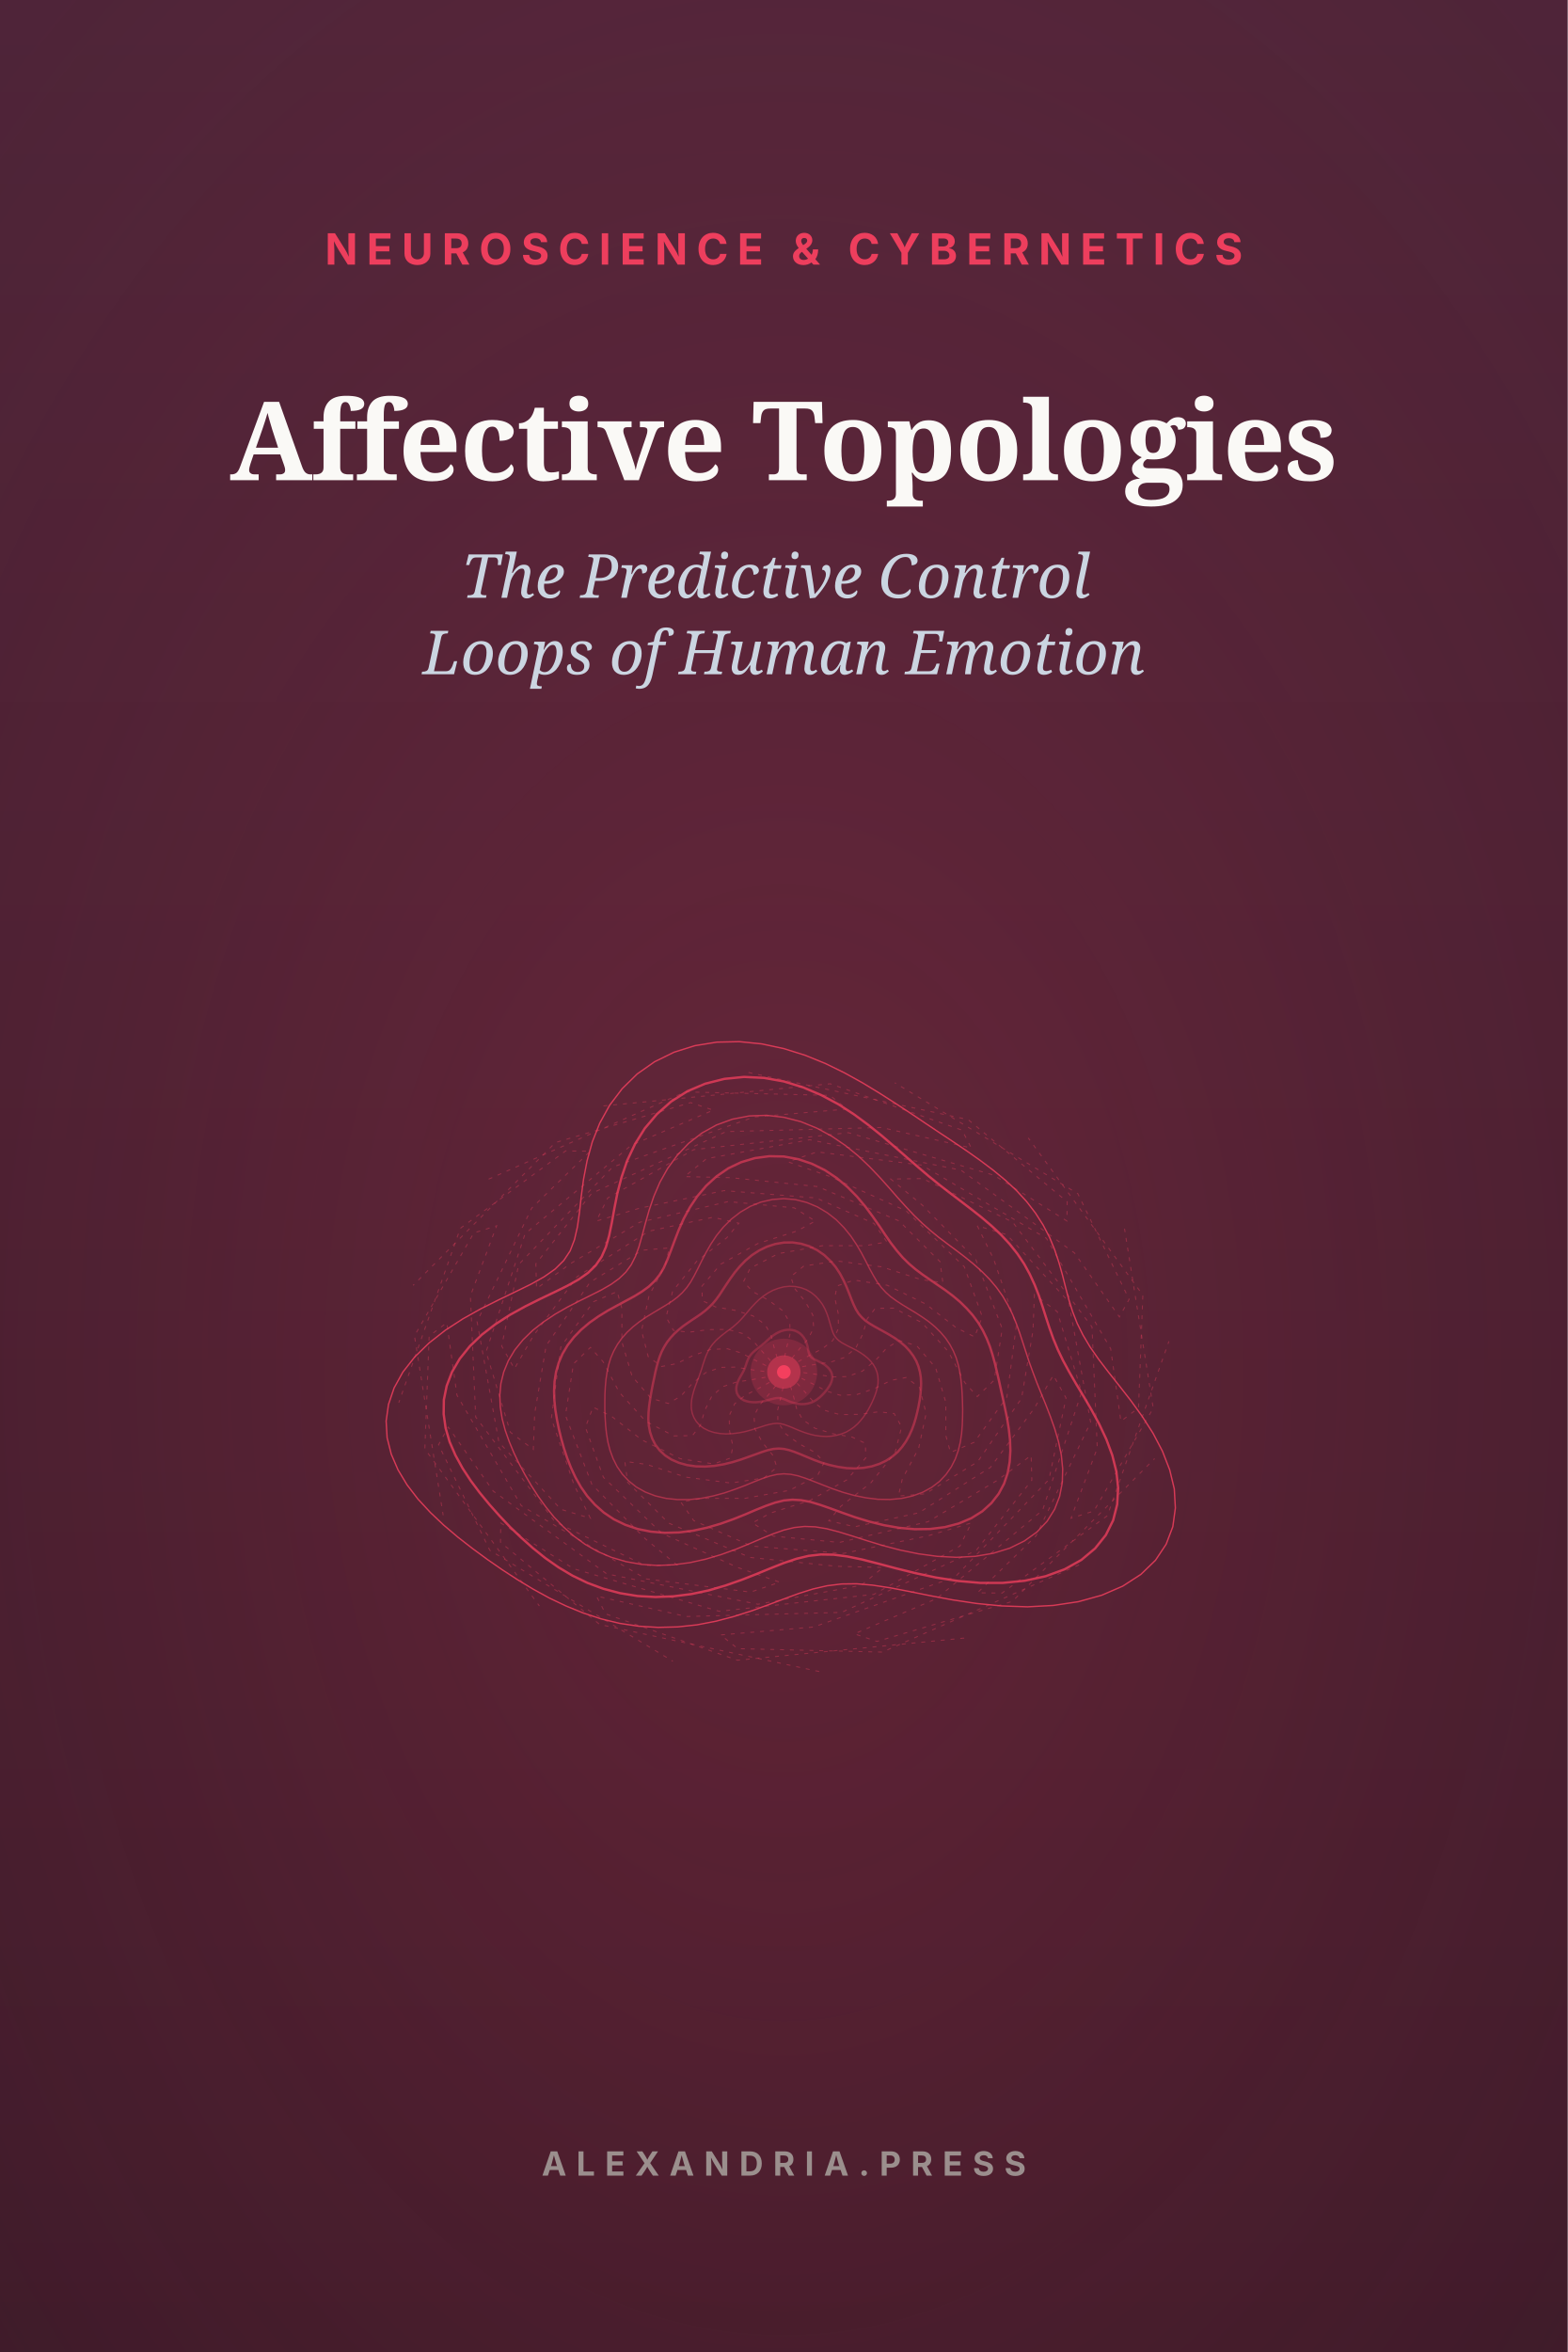
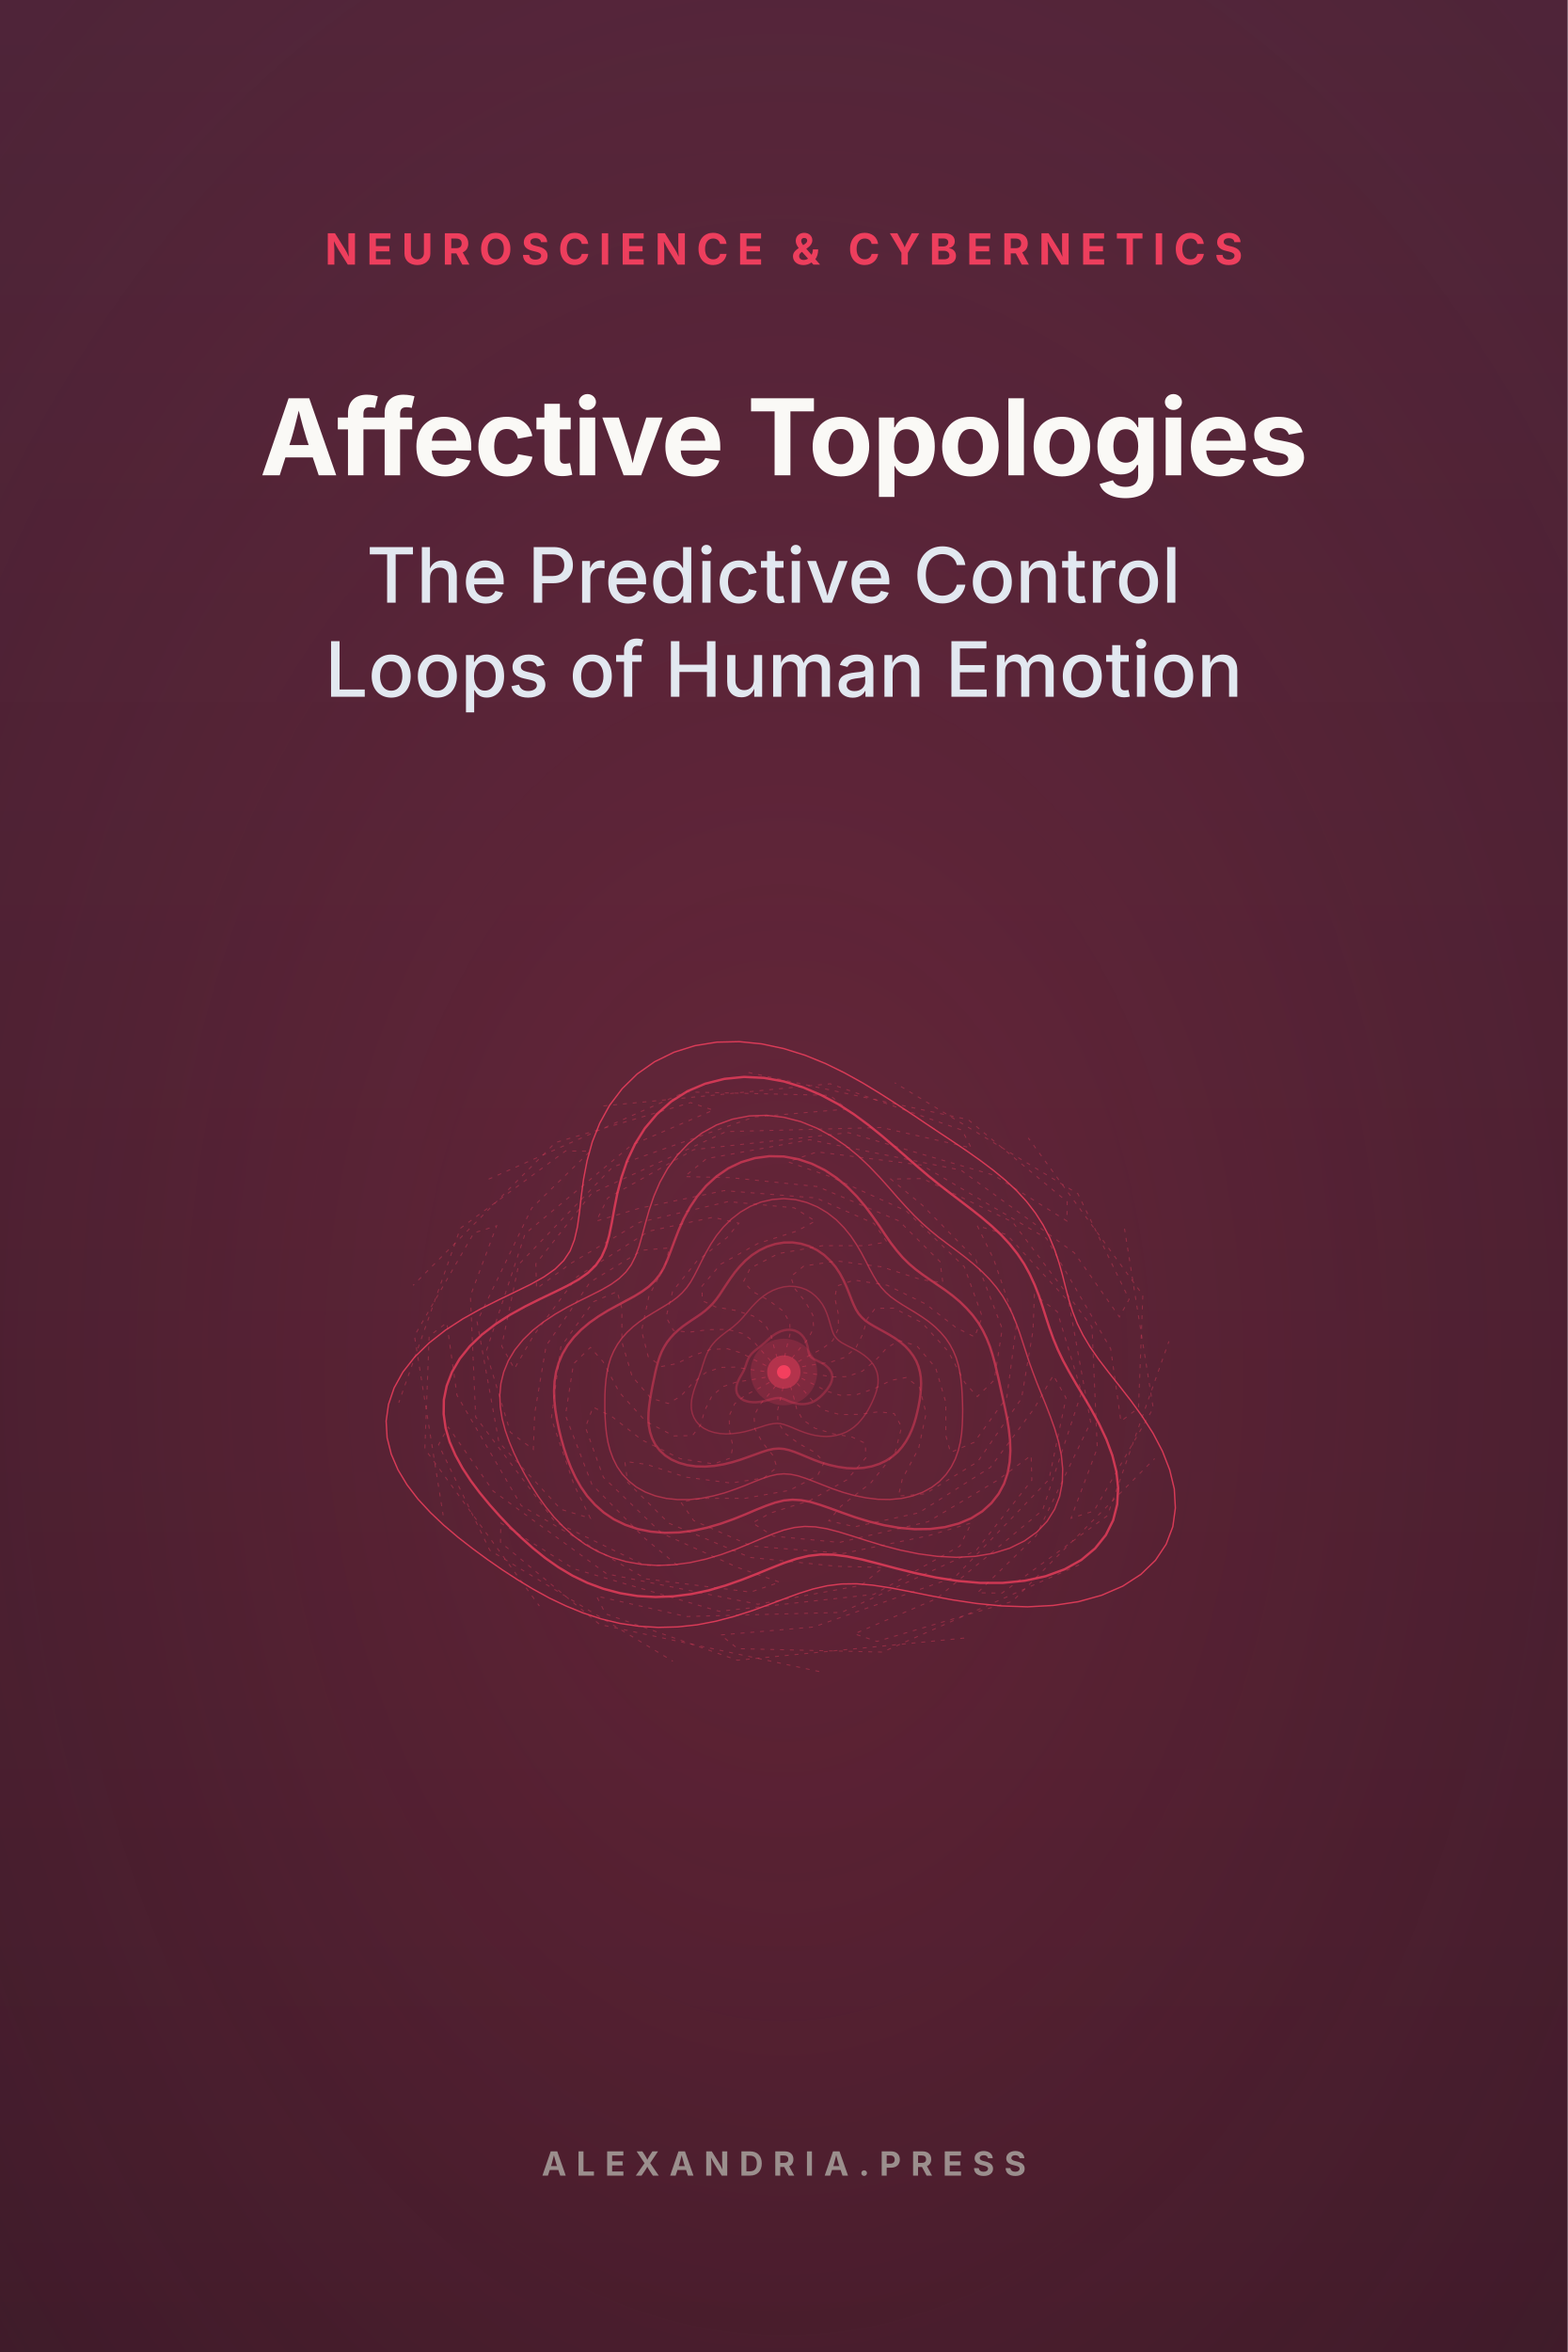
<svg xmlns="http://www.w3.org/2000/svg" viewBox="0 0 1600 2400" width="100%" height="100%">
  <defs>
    <linearGradient id="bg-affective-topologies" x1="0%" y1="0%" x2="0%" y2="100%">
      <stop offset="0%" stop-color="#402235" />
      <stop offset="60%" stop-color="#331b2a" />
      <stop offset="100%" stop-color="#2b1724" />
    </linearGradient>
    <radialGradient id="halo-affective-topologies" cx="50%" cy="58%" r="75%">
      <stop offset="0%" stop-color="#f43f5e" stop-opacity="0.26" />
      <stop offset="55%" stop-color="#f43f5e" stop-opacity="0.15" />
      <stop offset="100%" stop-color="#f43f5e" stop-opacity="0.08" />
    </radialGradient>
  </defs>
  <rect width="1600" height="2400" fill="url(#bg-affective-topologies)" />
  <rect width="1600" height="2400" fill="url(#halo-affective-topologies)" />
  <g text-anchor="middle" font-family="'Inter', -apple-system, sans-serif">
    <text x="800" y="270" font-size="44" font-weight="700" letter-spacing="9" fill="#f43f5e" opacity="0.95">NEUROSCIENCE &amp; CYBERNETICS</text>
  </g>
  <g text-anchor="middle">
-     <text x="800" y="490" font-family="'Literata', Georgia, serif" font-size="112" font-weight="700" letter-spacing="-0.01em" fill="#faf9f6">
+     <text x="800" y="485" font-family="'Inter', -apple-system, BlinkMacSystemFont, 'Segoe UI', sans-serif" font-size="108" font-weight="700" letter-spacing="-0.01em" fill="#faf9f6">
      Affective Topologies
    </text>
-     <text x="800" y="610" font-family="'Literata', Georgia, serif" font-size="62" font-weight="400" font-style="italic" fill="#cbd5e1">
+     <text x="800" y="615" font-family="'Inter', -apple-system, BlinkMacSystemFont, 'Segoe UI', sans-serif" font-size="78" font-weight="500" fill="#e2e8f0">
      <tspan x="800" dy="0">The Predictive Control</tspan>
-       <tspan x="800" dy="78">Loops of Human Emotion</tspan>
+       <tspan x="800" dy="96">Loops of Human Emotion</tspan>
    </text>
  </g>
  <g class="emblem-manifold">
    <polyline points="820.0,1400.6 834.8,1402.6 849.6,1405.0 864.7,1404.7 880.0,1399.2 893.7,1388.0 905.3,1375.2 918.0,1367.9 935.7,1373.3 954.9,1395.6 965.3,1430.9 965.3,1464.8 970.1,1482.1 994.3,1471.7 1027.6,1425.7 1037.3,1352.5 1014.2,1285.0 997.4,1250.7 1027.6,1259.9 1090.8,1328.3 1113.1,1451.4 1057.4,1567.2 997.6,1625.3 1022.7,1625.6 1130.2,1546.6 1193.0,1368.7" stroke="#f43f5e" stroke-width="1.0" fill="none" opacity="0.35" stroke-dasharray="4,6" />
    <polyline points="818.2,1406.5 830.9,1412.8 843.4,1419.4 857.5,1423.7 874.3,1423.1 892.5,1416.9 909.5,1408.5 924.8,1405.6 938.5,1415.8 945.2,1442.2 937.6,1477.9 920.9,1509.2 916.9,1526.6 944.3,1524.3 997.7,1491.7 1042.6,1426.9 1054.3,1357.7 1055.7,1321.0 1079.1,1338.5 1103.9,1420.6 1064.1,1541.0 955.8,1631.3 872.0,1667.2 895.1,1674.9 1033.2,1634.1 1178.4,1488.4" stroke="#f43f5e" stroke-width="1.0" fill="none" opacity="0.35" stroke-dasharray="4,6" />
    <polyline points="813.6,1411.5 822.2,1421.1 830.6,1430.9 841.5,1439.1 857.3,1443.5 877.2,1443.2 896.9,1440.6 912.6,1442.4 920.2,1456.0 913.5,1482.4 888.9,1513.0 858.2,1537.0 845.9,1551.8 872.4,1557.9 937.7,1543.7 1010.9,1497.3 1055.7,1436.9 1075.0,1403.3 1088.0,1426.5 1070.6,1509.7 974.8,1609.1 830.4,1660.2 735.5,1668.3 753.0,1682.3 900.6,1685.8 1106.2,1594.6" stroke="#f43f5e" stroke-width="1.0" fill="none" opacity="0.35" stroke-dasharray="4,6" />
    <polyline points="806.9,1414.6 810.2,1426.1 813.1,1437.6 819.1,1448.5 831.6,1457.3 850.1,1463.0 869.7,1466.4 883.2,1472.8 883.6,1487.6 864.4,1510.0 826.7,1531.0 786.5,1543.9 767.9,1554.0 789.4,1567.5 856.7,1573.9 947.1,1552.8 1018.1,1510.4 1052.4,1485.1 1053.1,1510.4 996.2,1582.2 858.9,1645.3 700.4,1649.5 608.7,1628.6 618.1,1646.8 752.7,1694.1 987.4,1671.2" stroke="#f43f5e" stroke-width="1.0" fill="none" opacity="0.35" stroke-dasharray="4,6" />
    <polyline points="799.2,1415.6 796.6,1427.2 793.7,1438.7 793.9,1450.5 801.0,1462.4 815.4,1473.1 831.8,1482.1 841.2,1492.1 834.3,1505.9 805.6,1520.8 760.4,1528.9 717.0,1528.9 694.8,1532.7 708.0,1551.6 767.1,1577.6 860.9,1585.1 947.4,1567.1 991.4,1554.0 979.7,1577.6 891.9,1626.9 734.1,1644.2 585.6,1600.8 511.1,1554.1 510.8,1573.7 612.0,1657.6 840.1,1706.5" stroke="#f43f5e" stroke-width="1.0" fill="none" opacity="0.35" stroke-dasharray="4,6" />
    <polyline points="791.6,1414.2 783.6,1424.1 775.2,1433.8 769.6,1444.8 770.4,1458.0 778.3,1472.1 789.1,1485.4 792.9,1497.3 779.7,1508.1 745.9,1513.3 700.1,1507.3 660.0,1494.3 637.7,1491.2 640.6,1512.6 682.5,1554.2 765.5,1589.2 854.2,1598.3 901.3,1599.4 878.9,1617.7 773.6,1637.0 619.3,1606.0 503.4,1521.5 457.5,1456.2 447.6,1474.2 499.9,1581.9 686.7,1695.1" stroke="#f43f5e" stroke-width="1.0" fill="none" opacity="0.35" stroke-dasharray="4,6" />
    <polyline points="785.3,1410.6 773.0,1417.4 760.4,1423.9 749.9,1432.3 744.2,1444.7 744.6,1460.2 748.0,1475.6 745.7,1487.8 728.3,1493.8 694.4,1488.5 655.1,1469.3 624.4,1445.4 605.3,1435.8 597.5,1456.4 615.8,1507.4 675.3,1564.5 752.8,1599.4 795.8,1614.5 766.1,1624.6 659.3,1611.1 532.0,1536.4 466.4,1423.7 456.0,1349.7 438.0,1363.4 433.6,1478.5 550.5,1638.8" stroke="#f43f5e" stroke-width="1.0" fill="none" opacity="0.35" stroke-dasharray="4,6" />
    <polyline points="781.2,1405.4 766.5,1408.0 751.8,1410.2 737.9,1414.9 726.5,1424.6 719.3,1439.1 714.9,1454.3 706.7,1464.9 687.7,1465.2 659.0,1450.3 632.1,1420.8 615.5,1389.5 602.6,1374.9 585.3,1391.7 577.1,1444.2 604.1,1514.8 658.5,1570.1 690.9,1596.9 658.4,1597.4 566.5,1553.0 485.5,1446.0 480.1,1322.3 506.9,1250.8 483.6,1258.1 423.0,1363.1 452.3,1546.2" stroke="#f43f5e" stroke-width="1.0" fill="none" opacity="0.35" stroke-dasharray="4,6" />
    <polyline points="780.0,1399.4 765.2,1397.4 750.4,1395.0 735.3,1395.3 720.0,1400.8 706.3,1412.0 694.7,1424.8 682.0,1432.1 664.3,1426.7 645.1,1404.4 634.7,1369.1 634.7,1335.2 629.9,1317.9 605.7,1328.3 572.4,1374.3 562.7,1447.5 585.8,1515.0 602.6,1549.3 572.4,1540.1 509.2,1471.7 486.9,1348.6 542.6,1232.8 602.4,1174.7 577.3,1174.4 469.8,1253.4 407.0,1431.3" stroke="#f43f5e" stroke-width="1.0" fill="none" opacity="0.35" stroke-dasharray="4,6" />
    <polyline points="781.8,1393.5 769.1,1387.2 756.6,1380.6 742.5,1376.3 725.7,1376.9 707.5,1383.1 690.5,1391.5 675.2,1394.4 661.5,1384.2 654.8,1357.8 662.4,1322.1 679.1,1290.8 683.1,1273.4 655.7,1275.7 602.3,1308.3 557.4,1373.1 545.7,1442.3 544.3,1479.0 520.9,1461.5 496.1,1379.4 535.9,1259.0 644.2,1168.7 728.0,1132.8 704.9,1125.1 566.8,1165.9 421.6,1311.6" stroke="#f43f5e" stroke-width="1.0" fill="none" opacity="0.35" stroke-dasharray="4,6" />
    <polyline points="786.4,1388.5 777.8,1378.9 769.4,1369.1 758.5,1360.9 742.7,1356.5 722.8,1356.8 703.1,1359.4 687.4,1357.6 679.8,1344.0 686.5,1317.6 711.1,1287.0 741.8,1263.0 754.1,1248.2 727.6,1242.1 662.3,1256.3 589.1,1302.7 544.3,1363.1 525.0,1396.7 512.0,1373.5 529.4,1290.3 625.2,1190.9 769.6,1139.8 864.5,1131.7 847.0,1117.7 699.4,1114.2 493.8,1205.4" stroke="#f43f5e" stroke-width="1.0" fill="none" opacity="0.35" stroke-dasharray="4,6" />
    <polyline points="793.1,1385.4 789.8,1373.9 786.9,1362.4 780.9,1351.5 768.4,1342.7 749.9,1337.0 730.3,1333.6 716.8,1327.2 716.4,1312.4 735.6,1290.0 773.3,1269.0 813.5,1256.1 832.1,1246.0 810.6,1232.5 743.3,1226.1 652.9,1247.2 581.9,1289.6 547.6,1314.9 546.9,1289.6 603.8,1217.8 741.1,1154.7 899.6,1150.5 991.3,1171.4 981.9,1153.2 847.3,1105.9 612.6,1128.8" stroke="#f43f5e" stroke-width="1.0" fill="none" opacity="0.35" stroke-dasharray="4,6" />
    <polyline points="800.8,1384.4 803.4,1372.8 806.3,1361.3 806.1,1349.5 799.0,1337.6 784.6,1326.9 768.2,1317.9 758.8,1307.9 765.7,1294.1 794.4,1279.2 839.6,1271.1 883.0,1271.1 905.2,1267.3 892.0,1248.4 832.9,1222.4 739.1,1214.9 652.6,1232.9 608.6,1246.0 620.3,1222.4 708.1,1173.1 865.9,1155.8 1014.4,1199.2 1088.9,1245.9 1089.2,1226.3 988.0,1142.4 759.9,1093.5" stroke="#f43f5e" stroke-width="1.0" fill="none" opacity="0.35" stroke-dasharray="4,6" />
    <polyline points="808.4,1385.8 816.4,1375.9 824.8,1366.2 830.4,1355.2 829.6,1342.0 821.7,1327.9 810.9,1314.6 807.1,1302.7 820.3,1291.9 854.1,1286.7 899.9,1292.7 940.0,1305.7 962.3,1308.8 959.4,1287.4 917.5,1245.8 834.5,1210.8 745.8,1201.7 698.7,1200.6 721.1,1182.3 826.4,1163.0 980.7,1194.0 1096.6,1278.5 1142.5,1343.8 1152.4,1325.8 1100.1,1218.1 913.3,1104.9" stroke="#f43f5e" stroke-width="1.0" fill="none" opacity="0.35" stroke-dasharray="4,6" />
    <polyline points="814.7,1389.4 827.0,1382.6 839.6,1376.1 850.1,1367.7 855.8,1355.3 855.4,1339.8 852.0,1324.4 854.3,1312.2 871.7,1306.2 905.6,1311.5 944.9,1330.7 975.6,1354.6 994.7,1364.2 1002.5,1343.6 984.2,1292.6 924.7,1235.5 847.2,1200.6 804.2,1185.5 833.9,1175.4 940.7,1188.9 1068.0,1263.6 1133.6,1376.3 1144.0,1450.3 1162.0,1436.6 1166.4,1321.5 1049.5,1161.2" stroke="#f43f5e" stroke-width="1.0" fill="none" opacity="0.35" stroke-dasharray="4,6" />
    <polyline points="818.8,1394.6 833.5,1392.0 848.2,1389.8 862.1,1385.1 873.5,1375.4 880.7,1360.9 885.1,1345.7 893.3,1335.1 912.3,1334.8 941.0,1349.7 967.9,1379.2 984.5,1410.5 997.4,1425.1 1014.7,1408.3 1022.9,1355.8 995.9,1285.2 941.5,1229.9 909.1,1203.1 941.6,1202.6 1033.5,1247.0 1114.5,1354.0 1119.9,1477.7 1093.1,1549.2 1116.4,1541.9 1177.0,1436.9 1147.7,1253.8" stroke="#f43f5e" stroke-width="1.0" fill="none" opacity="0.35" stroke-dasharray="4,6" />
    <polygon points="848.3,1400.0 849.0,1402.0 849.4,1404.1 849.4,1406.1 849.1,1408.1 848.5,1410.1 847.7,1412.1 846.7,1414.0 845.5,1415.8 844.3,1417.6 842.9,1419.3 841.5,1421.0 840.0,1422.6 838.4,1424.2 836.7,1425.8 834.9,1427.2 833.0,1428.6 830.9,1429.8 828.7,1430.9 826.4,1431.7 823.9,1432.3 821.4,1432.7 818.7,1432.8 816.1,1432.7 813.5,1432.3 810.9,1431.7 808.4,1431.0 806.1,1430.2 803.9,1429.3 801.9,1428.4 800.0,1427.7 798.2,1427.1 796.4,1426.7 794.6,1426.5 792.7,1426.6 790.8,1426.9 788.6,1427.4 786.2,1428.0 783.6,1428.7 780.8,1429.5 777.7,1430.1 774.5,1430.6 771.3,1430.9 768.0,1430.8 764.8,1430.5 761.8,1429.8 759.0,1428.8 756.6,1427.4 754.7,1425.7 753.2,1423.7 752.1,1421.6 751.6,1419.2 751.4,1416.9 751.7,1414.5 752.3,1412.1 753.1,1409.8 754.1,1407.6 755.2,1405.5 756.3,1403.6 757.4,1401.7 758.3,1400.0 759.2,1398.3 759.9,1396.7 760.5,1395.1 761.1,1393.5 761.6,1392.0 762.1,1390.4 762.7,1388.8 763.3,1387.3 764.1,1385.7 764.9,1384.2 766.0,1382.8 767.1,1381.4 768.4,1380.1 769.8,1378.8 771.3,1377.6 772.8,1376.4 774.3,1375.3 775.8,1374.1 777.4,1372.8 778.9,1371.5 780.5,1370.2 782.1,1368.7 783.8,1367.2 785.6,1365.5 787.6,1363.9 789.7,1362.3 792.0,1360.8 794.5,1359.5 797.2,1358.3 800.0,1357.5 802.9,1357.0 805.8,1356.9 808.7,1357.2 811.5,1357.9 814.1,1359.1 816.4,1360.6 818.5,1362.5 820.2,1364.6 821.6,1366.9 822.7,1369.3 823.5,1371.7 824.2,1374.1 824.6,1376.3 825.0,1378.3 825.4,1380.2 825.9,1381.8 826.6,1383.2 827.5,1384.4 828.6,1385.5 830.1,1386.5 831.8,1387.4 833.7,1388.3 835.7,1389.3 837.9,1390.4 840.1,1391.6 842.2,1393.0 844.1,1394.6 845.8,1396.2 847.2,1398.1" stroke="#f43f5e" stroke-width="2.4" fill="none" opacity="0.30" />
    <polygon points="895.0,1400.0 895.9,1403.9 896.2,1407.9 896.1,1411.9 895.4,1415.8 894.4,1419.7 893.1,1423.6 891.6,1427.4 889.9,1431.2 888.0,1435.0 886.0,1438.7 883.7,1442.4 881.2,1446.0 878.4,1449.5 875.3,1452.9 871.8,1456.0 867.9,1458.8 863.6,1461.3 858.9,1463.2 853.8,1464.6 848.5,1465.5 843.0,1465.8 837.4,1465.5 831.8,1464.7 826.4,1463.4 821.2,1461.8 816.4,1460.0 811.8,1458.1 807.6,1456.3 803.7,1454.8 800.0,1453.5 796.5,1452.7 792.9,1452.4 789.3,1452.7 785.5,1453.4 781.3,1454.5 776.7,1456.0 771.6,1457.6 766.1,1459.3 760.2,1460.9 754.0,1462.1 747.6,1462.9 741.1,1463.2 734.8,1462.8 728.7,1461.7 723.2,1459.9 718.2,1457.4 714.0,1454.3 710.7,1450.6 708.2,1446.5 706.5,1442.1 705.6,1437.5 705.5,1432.8 705.9,1428.2 706.9,1423.6 708.1,1419.2 709.5,1415.0 711.0,1411.0 712.4,1407.2 713.8,1403.5 715.0,1400.0 716.2,1396.6 717.2,1393.2 718.3,1389.9 719.4,1386.6 720.6,1383.4 722.0,1380.2 723.6,1377.1 725.5,1374.1 727.7,1371.2 730.1,1368.5 732.8,1365.9 735.6,1363.5 738.5,1361.2 741.5,1358.9 744.5,1356.7 747.5,1354.5 750.3,1352.1 753.1,1349.6 755.8,1346.9 758.5,1343.9 761.3,1340.7 764.2,1337.2 767.3,1333.6 770.8,1329.9 774.6,1326.2 778.9,1322.7 783.6,1319.5 788.8,1316.7 794.3,1314.6 800.0,1313.1 805.9,1312.5 811.7,1312.8 817.5,1314.0 822.9,1316.0 827.9,1318.9 832.3,1322.5 836.1,1326.6 839.4,1331.0 842.0,1335.8 844.0,1340.5 845.6,1345.2 846.9,1349.6 848.1,1353.7 849.2,1357.4 850.4,1360.6 852.0,1363.5 853.9,1365.9 856.3,1368.1 859.1,1370.1 862.4,1371.9 866.0,1373.8 869.9,1375.7 874.0,1377.8 878.0,1380.2 881.9,1382.9 885.5,1385.8 888.7,1389.0 891.4,1392.5 893.5,1396.2" stroke="#f43f5e" stroke-width="1.4" fill="none" opacity="0.37" />
    <polygon points="938.9,1400.0 939.8,1405.7 940.1,1411.5 939.9,1417.3 939.4,1423.1 938.6,1429.0 937.5,1434.9 936.2,1440.8 934.7,1446.8 932.9,1452.8 930.7,1458.8 928.0,1464.8 924.7,1470.7 920.8,1476.3 916.2,1481.6 910.7,1486.3 904.4,1490.5 897.4,1493.8 889.7,1496.3 881.4,1497.8 872.8,1498.4 864.1,1498.1 855.3,1496.8 846.7,1494.9 838.5,1492.5 830.8,1489.7 823.6,1486.7 817.1,1484.0 811.0,1481.6 805.4,1479.7 800.0,1478.5 794.8,1478.1 789.4,1478.5 783.8,1479.7 777.8,1481.6 771.2,1484.0 763.9,1486.6 756.0,1489.4 747.5,1492.0 738.5,1494.2 729.1,1495.8 719.7,1496.5 710.3,1496.3 701.3,1495.0 693.0,1492.7 685.4,1489.4 678.8,1485.1 673.3,1480.0 668.9,1474.3 665.7,1468.0 663.5,1461.5 662.2,1454.8 661.7,1448.0 661.9,1441.4 662.5,1434.9 663.4,1428.6 664.4,1422.5 665.5,1416.6 666.6,1410.9 667.8,1405.4 668.9,1400.0 670.2,1394.7 671.6,1389.5 673.3,1384.3 675.3,1379.3 677.8,1374.5 680.7,1369.8 684.2,1365.3 688.0,1361.1 692.3,1357.2 696.8,1353.5 701.6,1350.1 706.3,1346.9 711.0,1343.8 715.5,1340.7 719.8,1337.4 723.7,1333.9 727.5,1330.1 731.0,1325.9 734.4,1321.2 737.8,1316.0 741.5,1310.4 745.5,1304.5 750.0,1298.3 755.1,1292.2 760.9,1286.2 767.5,1280.7 774.8,1276.0 782.8,1272.1 791.2,1269.4 800.0,1267.9 808.9,1267.8 817.6,1269.1 826.1,1271.7 833.9,1275.6 841.0,1280.5 847.3,1286.4 852.8,1292.8 857.3,1299.6 861.0,1306.6 864.1,1313.4 866.7,1319.9 869.0,1325.9 871.3,1331.4 873.6,1336.2 876.3,1340.5 879.5,1344.2 883.1,1347.5 887.4,1350.5 892.1,1353.3 897.3,1356.2 902.8,1359.2 908.4,1362.4 914.0,1365.9 919.3,1369.8 924.2,1374.0 928.5,1378.7 932.2,1383.7 935.2,1388.9 937.4,1394.4" stroke="#f43f5e" stroke-width="2.4" fill="none" opacity="0.45" />
    <polygon points="979.6,1400.0 980.7,1407.4 981.5,1414.9 982.0,1422.5 982.3,1430.2 982.5,1438.1 982.4,1446.2 982.1,1454.5 981.4,1463.0 980.1,1471.6 978.0,1480.2 975.0,1488.7 970.9,1496.8 965.5,1504.6 958.9,1511.6 950.9,1517.7 941.7,1522.7 931.4,1526.5 920.1,1529.0 908.3,1530.1 896.1,1529.9 883.9,1528.4 871.9,1526.0 860.4,1522.8 849.6,1519.1 839.6,1515.2 830.4,1511.6 822.0,1508.4 814.3,1505.9 807.0,1504.4 800.0,1503.9 793.0,1504.5 785.7,1506.2 777.9,1508.8 769.4,1512.1 760.2,1515.9 750.1,1519.7 739.3,1523.4 727.8,1526.5 715.8,1528.9 703.7,1530.2 691.6,1530.2 679.9,1529.0 668.8,1526.4 658.6,1522.5 649.5,1517.4 641.7,1511.2 635.1,1504.2 629.8,1496.5 625.7,1488.3 622.6,1479.9 620.4,1471.4 619.0,1462.9 618.1,1454.5 617.6,1446.2 617.3,1438.2 617.3,1430.3 617.4,1422.6 617.8,1414.9 618.5,1407.4 619.6,1400.0 621.2,1392.7 623.4,1385.5 626.4,1378.6 630.2,1371.8 634.7,1365.5 640.0,1359.5 646.0,1353.9 652.5,1348.8 659.3,1344.1 666.3,1339.8 673.1,1335.7 679.6,1331.8 685.8,1327.8 691.3,1323.7 696.3,1319.1 700.8,1314.0 704.8,1308.3 708.5,1301.8 712.2,1294.6 716.1,1286.7 720.5,1278.2 725.5,1269.5 731.4,1260.6 738.4,1252.0 746.4,1244.0 755.6,1236.9 765.7,1231.0 776.6,1226.6 788.2,1224.0 800.0,1223.1 811.8,1224.1 823.3,1227.0 834.2,1231.5 844.3,1237.5 853.4,1244.6 861.4,1252.7 868.3,1261.2 874.2,1270.0 879.3,1278.7 883.7,1287.0 887.6,1294.7 891.5,1301.8 895.3,1308.2 899.5,1313.8 904.1,1318.8 909.2,1323.3 914.9,1327.4 921.0,1331.4 927.6,1335.4 934.4,1339.5 941.2,1343.9 947.9,1348.6 954.2,1353.8 960.0,1359.5 965.1,1365.5 969.4,1371.9 973.0,1378.6 975.9,1385.6 978.0,1392.7" stroke="#f43f5e" stroke-width="1.4" fill="none" opacity="0.52" />
    <polygon points="1017.5,1400.0 1019.6,1409.0 1021.6,1418.2 1023.7,1427.6 1025.8,1437.4 1027.9,1447.6 1029.6,1458.2 1030.8,1469.1 1031.2,1480.3 1030.5,1491.6 1028.5,1502.9 1024.8,1513.9 1019.3,1524.2 1011.8,1533.8 1002.5,1542.2 991.3,1549.2 978.5,1554.6 964.3,1558.3 949.2,1560.2 933.5,1560.4 917.7,1559.0 902.1,1556.3 887.1,1552.6 873.0,1548.3 859.9,1543.7 847.9,1539.3 836.9,1535.5 826.9,1532.5 817.6,1530.8 808.8,1530.3 800.0,1531.1 791.0,1533.3 781.6,1536.6 771.4,1540.7 760.4,1545.4 748.4,1550.2 735.5,1554.8 721.8,1558.8 707.6,1561.9 693.1,1563.7 678.5,1564.1 664.3,1562.9 650.8,1560.2 638.1,1555.9 626.5,1550.3 616.2,1543.4 607.2,1535.4 599.4,1526.7 592.9,1517.4 587.4,1507.7 582.8,1497.8 578.9,1487.9 575.6,1477.9 572.8,1468.0 570.4,1458.2 568.4,1448.4 566.8,1438.7 565.8,1428.9 565.5,1419.2 566.0,1409.6 567.5,1400.0 570.2,1390.6 574.1,1381.5 579.3,1372.7 585.7,1364.5 593.2,1356.8 601.6,1349.7 610.7,1343.3 620.1,1337.5 629.6,1332.3 638.7,1327.4 647.4,1322.7 655.2,1317.9 662.1,1312.9 668.0,1307.3 673.1,1301.0 677.4,1293.8 681.1,1285.5 684.7,1276.2 688.5,1266.0 692.7,1255.1 697.8,1243.6 704.1,1232.0 711.7,1220.6 720.8,1209.9 731.4,1200.3 743.4,1192.1 756.5,1185.9 770.6,1181.7 785.2,1179.8 800.0,1180.1 814.6,1182.8 828.6,1187.5 841.8,1194.0 853.9,1202.0 864.9,1211.2 874.6,1221.0 883.1,1231.1 890.6,1241.2 897.4,1250.9 903.5,1260.1 909.4,1268.6 915.3,1276.2 921.3,1283.2 927.6,1289.4 934.4,1295.2 941.6,1300.6 949.1,1305.8 956.9,1311.1 964.8,1316.5 972.5,1322.3 979.9,1328.5 986.7,1335.2 992.9,1342.2 998.4,1349.7 1003.1,1357.6 1007.0,1365.7 1010.3,1374.0 1013.0,1382.5 1015.4,1391.2" stroke="#f43f5e" stroke-width="2.4" fill="none" opacity="0.60" />
    <polygon points="1054.1,1400.0 1058.1,1410.6 1062.5,1421.5 1067.2,1433.0 1071.9,1445.1 1076.4,1457.8 1080.3,1471.0 1083.2,1484.8 1084.6,1498.8 1084.2,1512.9 1081.5,1526.8 1076.4,1540.0 1068.7,1552.3 1058.4,1563.2 1045.5,1572.4 1030.5,1579.8 1013.6,1585.0 995.3,1588.1 976.1,1589.1 956.6,1588.1 937.3,1585.5 918.7,1581.7 901.1,1577.1 884.7,1572.1 869.7,1567.3 856.0,1563.1 843.6,1559.9 832.1,1558.0 821.2,1557.6 810.7,1558.7 800.0,1561.3 788.9,1565.2 777.1,1570.0 764.4,1575.4 750.7,1581.0 736.0,1586.3 720.5,1590.9 704.3,1594.5 687.7,1596.7 671.1,1597.4 654.7,1596.3 638.9,1593.5 623.9,1589.1 609.9,1583.1 597.1,1575.8 585.5,1567.3 575.0,1558.0 565.5,1548.1 557.1,1537.7 549.4,1527.0 542.3,1516.0 535.9,1505.0 529.9,1493.8 524.5,1482.5 519.7,1471.0 515.6,1459.4 512.5,1447.7 510.6,1435.8 510.1,1423.8 511.2,1411.8 514.1,1400.0 518.8,1388.5 525.4,1377.5 533.8,1367.1 543.7,1357.5 554.8,1348.8 566.7,1340.9 579.1,1333.8 591.3,1327.5 603.0,1321.7 613.9,1316.2 623.6,1310.6 631.8,1304.7 638.7,1298.1 644.2,1290.6 648.6,1281.9 652.2,1272.0 655.4,1260.7 658.7,1248.3 662.5,1234.9 667.3,1220.8 673.5,1206.4 681.4,1192.3 691.2,1178.9 702.8,1166.7 716.3,1156.2 731.3,1147.9 747.6,1142.0 764.8,1138.7 782.4,1138.1 800.0,1140.1 817.2,1144.5 833.5,1151.1 848.9,1159.4 863.0,1169.0 875.8,1179.4 887.3,1190.3 897.8,1201.3 907.3,1211.9 916.2,1222.1 924.7,1231.5 933.0,1240.3 941.3,1248.3 949.8,1255.8 958.4,1262.8 967.3,1269.5 976.3,1276.2 985.2,1283.0 993.9,1290.1 1002.3,1297.6 1010.0,1305.4 1017.0,1313.7 1023.3,1322.5 1028.6,1331.5 1033.3,1340.9 1037.2,1350.4 1040.7,1360.1 1043.9,1369.9 1047.1,1379.7 1050.4,1389.8" stroke="#f43f5e" stroke-width="1.4" fill="none" opacity="0.67" />
    <polygon points="1091.3,1400.0 1098.3,1412.2 1106.1,1425.1 1114.1,1438.8 1122.0,1453.4 1129.2,1468.8 1135.2,1484.9 1139.4,1501.6 1141.2,1518.5 1140.2,1535.2 1136.1,1551.3 1128.6,1566.4 1117.7,1580.0 1103.6,1591.8 1086.6,1601.3 1067.2,1608.4 1045.9,1613.0 1023.4,1615.2 1000.4,1615.2 977.5,1613.2 955.2,1609.7 934.1,1605.2 914.3,1600.3 896.2,1595.5 879.7,1591.3 864.6,1588.2 850.8,1586.4 837.8,1586.2 825.3,1587.6 812.8,1590.6 800.0,1594.9 786.6,1600.2 772.2,1606.1 756.9,1612.1 740.6,1617.8 723.5,1622.8 705.6,1626.6 687.3,1628.9 668.9,1629.6 650.7,1628.6 632.9,1625.7 615.8,1621.2 599.6,1615.2 584.3,1607.8 570.0,1599.3 556.6,1589.9 544.0,1579.8 532.1,1569.2 520.7,1558.3 509.9,1546.9 499.6,1535.3 489.7,1523.3 480.5,1511.0 472.1,1498.2 464.8,1484.9 458.9,1471.3 454.8,1457.2 452.8,1442.9 453.0,1428.4 455.9,1414.1 461.3,1400.0 469.2,1386.5 479.5,1373.7 491.8,1361.9 505.7,1351.2 520.6,1341.6 536.0,1333.1 551.2,1325.5 565.7,1318.6 578.9,1312.1 590.5,1305.6 600.2,1298.8 608.0,1291.2 614.0,1282.5 618.4,1272.5 621.7,1260.9 624.4,1247.8 627.0,1233.3 630.1,1217.6 634.4,1201.1 640.2,1184.1 648.1,1167.4 658.1,1151.4 670.5,1136.8 685.0,1124.0 701.6,1113.5 719.8,1105.8 739.3,1100.9 759.4,1098.9 779.8,1099.9 800.0,1103.5 819.5,1109.5 838.1,1117.4 855.5,1126.7 871.6,1137.1 886.5,1148.1 900.3,1159.2 913.1,1170.2 925.2,1180.7 936.7,1190.7 947.9,1200.2 958.9,1209.1 969.9,1217.6 980.8,1225.9 991.5,1234.1 1002.0,1242.4 1012.1,1251.0 1021.7,1260.0 1030.4,1269.4 1038.3,1279.3 1045.2,1289.6 1051.0,1300.2 1056.0,1311.1 1060.3,1322.1 1064.0,1333.1 1067.5,1344.1 1071.1,1355.1 1075.0,1366.0 1079.6,1377.1 1085.0,1388.4" stroke="#f43f5e" stroke-width="2.4" fill="none" opacity="0.75" />
    <polygon points="1131.2,1400.0 1142.3,1414.0 1154.0,1429.0 1165.7,1445.2 1176.8,1462.5 1186.4,1480.8 1193.8,1499.8 1198.5,1519.3 1199.6,1538.8 1197.0,1557.8 1190.2,1575.7 1179.3,1592.1 1164.4,1606.5 1145.9,1618.5 1124.4,1627.8 1100.5,1634.4 1075.0,1638.2 1048.7,1639.6 1022.4,1638.7 996.7,1636.2 972.1,1632.5 949.1,1628.2 927.8,1623.9 908.4,1620.2 890.6,1617.5 874.2,1616.1 858.9,1616.3 844.3,1618.1 829.8,1621.4 815.2,1626.0 800.0,1631.6 784.0,1637.6 767.2,1643.7 749.3,1649.4 730.7,1654.3 711.4,1658.0 691.6,1660.1 671.7,1660.6 651.9,1659.4 632.5,1656.5 613.5,1651.9 595.2,1645.9 577.6,1638.7 560.6,1630.6 544.2,1621.6 528.3,1612.0 512.6,1601.8 497.3,1591.2 482.2,1580.1 467.3,1568.5 452.9,1556.3 439.3,1543.4 426.6,1529.7 415.4,1515.1 406.2,1499.8 399.3,1483.8 395.1,1467.1 394.1,1450.1 396.5,1433.1 402.2,1416.3 411.2,1400.0 423.3,1384.6 438.0,1370.3 454.6,1357.3 472.5,1345.7 490.9,1335.4 509.1,1326.3 526.3,1318.0 541.9,1310.4 555.4,1302.8 566.6,1294.9 575.4,1286.2 581.9,1276.4 586.3,1265.0 589.3,1252.0 591.4,1237.3 593.2,1220.9 595.6,1203.1 599.2,1184.4 604.5,1165.2 612.1,1146.1 622.2,1127.8 635.0,1110.9 650.3,1095.9 668.1,1083.4 687.9,1073.7 709.3,1067.0 731.7,1063.4 754.6,1062.9 777.5,1065.2 800.0,1070.0 821.7,1076.8 842.4,1085.2 862.0,1094.8 880.4,1105.0 897.7,1115.5 914.1,1126.0 929.8,1136.3 944.8,1146.4 959.3,1156.1 973.5,1165.5 987.4,1174.9 1000.8,1184.4 1013.7,1194.1 1026.0,1204.2 1037.4,1214.8 1047.7,1226.0 1056.8,1237.8 1064.6,1250.0 1071.2,1262.6 1076.5,1275.5 1080.8,1288.4 1084.4,1301.2 1087.6,1313.9 1090.9,1326.3 1094.7,1338.4 1099.4,1350.4 1105.3,1362.3 1112.5,1374.4 1121.2,1386.9" stroke="#f43f5e" stroke-width="1.4" fill="none" opacity="0.82" />
    <circle cx="800" cy="1400" r="34" fill="#f43f5e" opacity="0.18" />
    <circle cx="800" cy="1400" r="17" fill="#f43f5e" opacity="0.45" />
    <circle cx="800" cy="1400" r="7" fill="#f43f5e" />
  </g>
  <g text-anchor="middle" font-family="'Inter', -apple-system, sans-serif">
    <text x="800" y="2220" font-size="34" font-weight="700" letter-spacing="10" fill="#a8a29e" opacity="0.85">ALEXANDRIA.PRESS</text>
  </g>
</svg>
